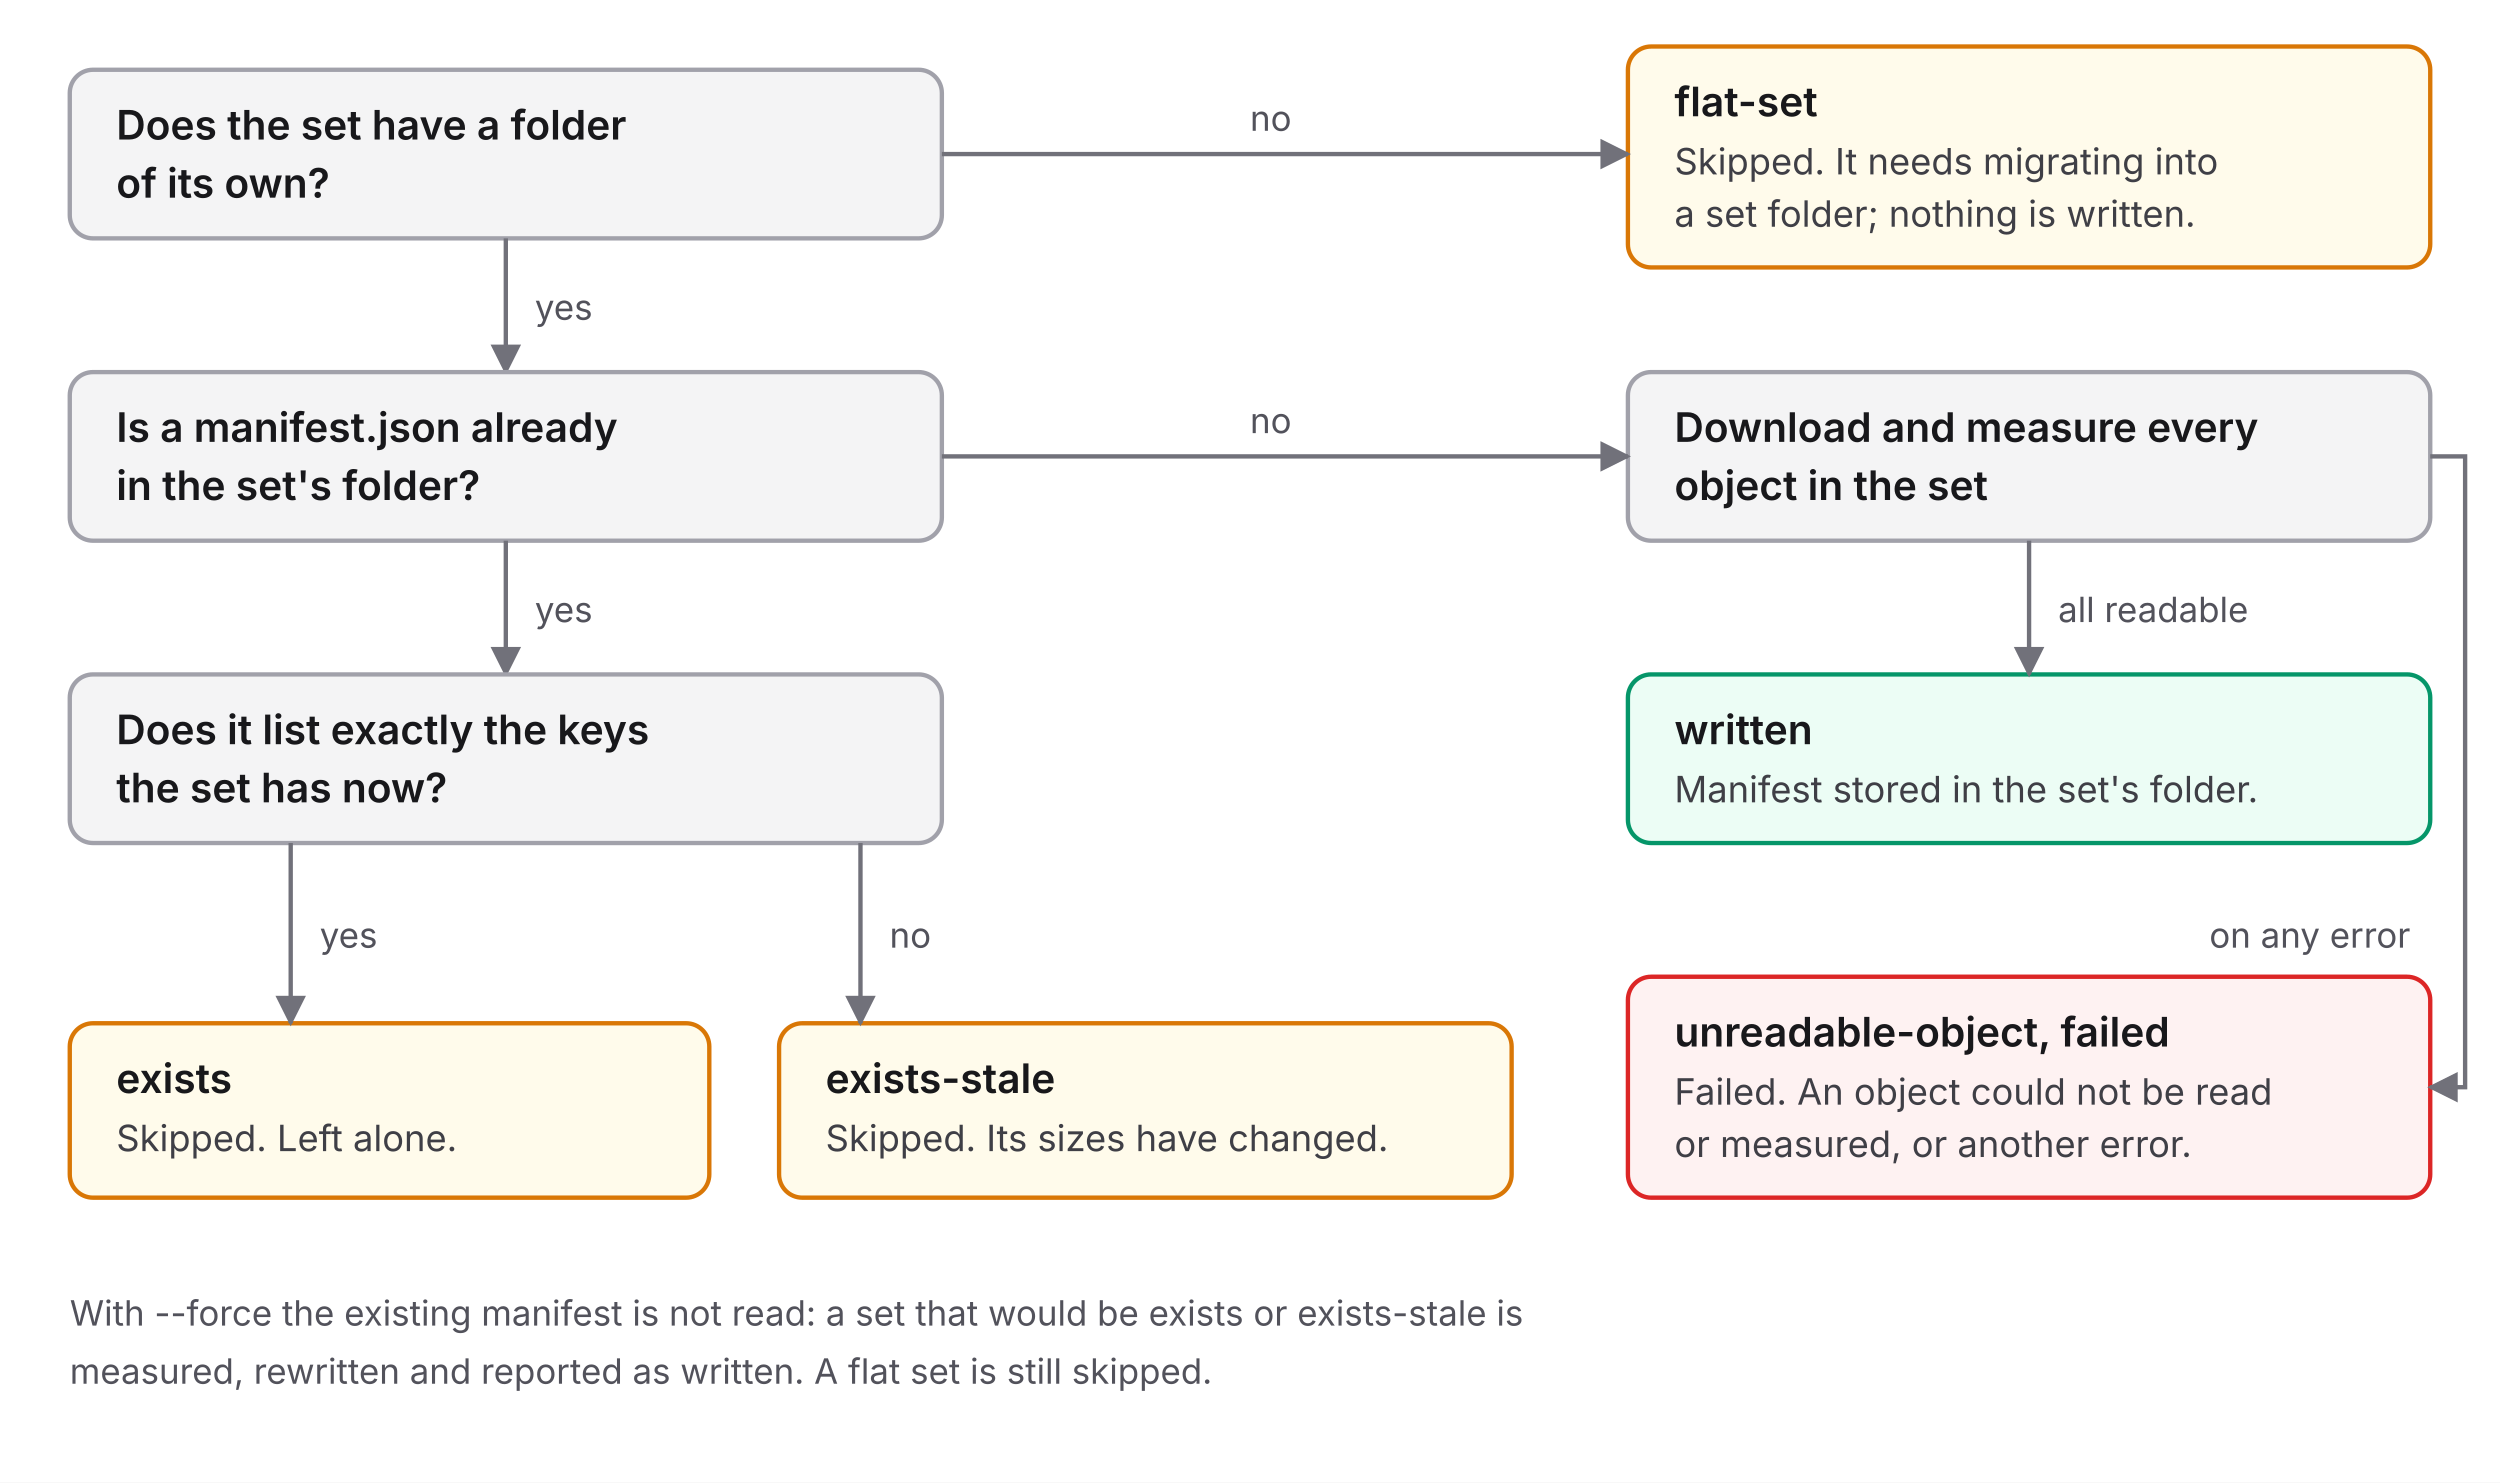
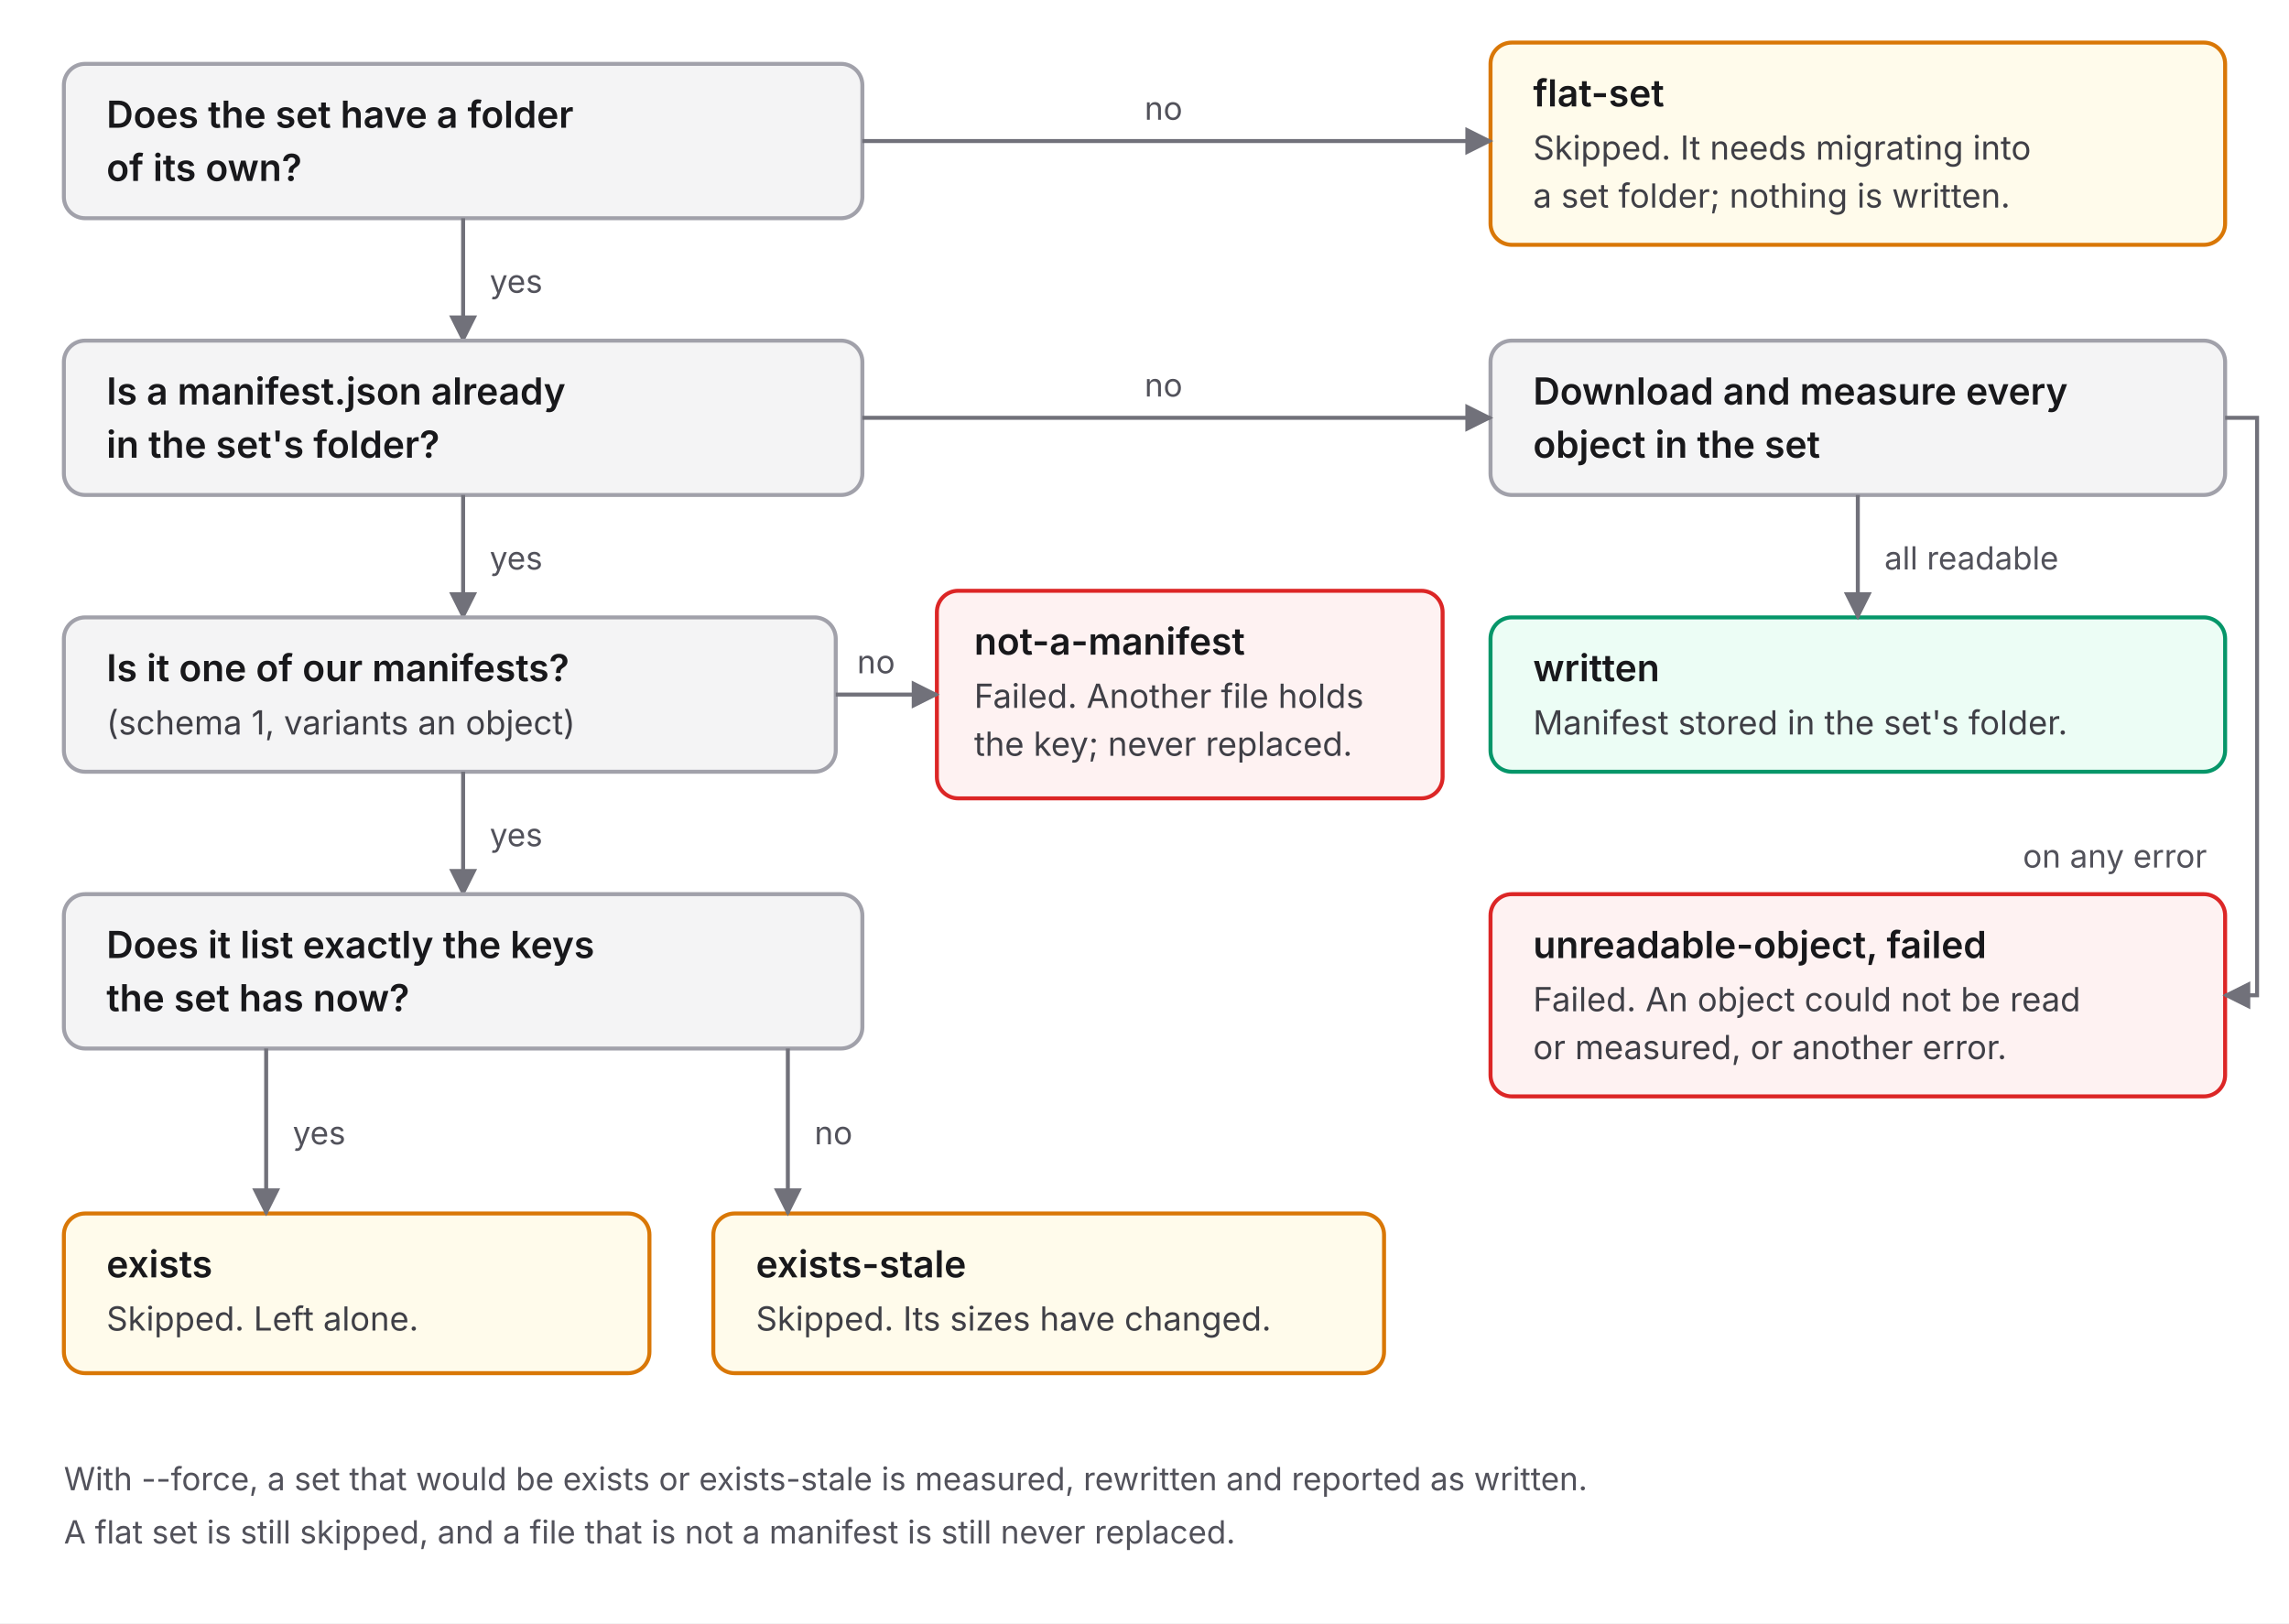
- <svg xmlns="http://www.w3.org/2000/svg" viewBox="0 0 860 510" role="img" aria-labelledby="t d" font-family="ui-sans-serif, system-ui, -apple-system, 'Segoe UI', sans-serif">
+ <svg xmlns="http://www.w3.org/2000/svg" viewBox="0 0 860 610" role="img" aria-labelledby="t d" font-family="ui-sans-serif, system-ui, -apple-system, 'Segoe UI', sans-serif">
  <style>
    .bg { fill: #ffffff; }
    .q { fill: #f4f4f5; stroke: #a1a1aa; stroke-width: 1.5; }
    .ok { fill: #ecfdf5; stroke: #059669; stroke-width: 1.5; }
    .skip { fill: #fffbeb; stroke: #d97706; stroke-width: 1.5; }
    .fail { fill: #fef2f2; stroke: #dc2626; stroke-width: 1.5; }
    .h { font-size: 14px; font-weight: 600; fill: #18181b; }
    .p { font-size: 12.5px; fill: #3f3f46; }
    .e { stroke: #71717a; stroke-width: 1.5; fill: none; }
    .l { font-size: 12px; fill: #52525b; }
    @media (prefers-color-scheme: dark) {
      .bg { fill: #18181b; }
      .q { fill: #27272a; stroke: #71717a; }
      .ok { fill: #052e2b; stroke: #34d399; }
      .skip { fill: #2e2206; stroke: #fbbf24; }
      .fail { fill: #2f0f0f; stroke: #f87171; }
      .h { fill: #f4f4f5; }
      .p { fill: #d4d4d8; }
      .e { stroke: #a1a1aa; }
      .l { fill: #a1a1aa; }
    }
  </style>
  <defs>
    <marker id="a" viewBox="0 0 10 10" refX="9" refY="5" markerWidth="7" markerHeight="7" orient="auto-start-reverse">
      <path d="M0 0 10 5 0 10z" fill="#71717a" />
    </marker>
  </defs>
-   <rect class="bg" width="860" height="510" />
+   <rect class="bg" width="860" height="610" />
  <rect class="q" x="24" y="24" width="300" height="58" rx="8" />
  <text class="h" x="40" y="48">Does the set have a folder</text>
  <text class="h" x="40" y="68">of its own?</text>
  <rect class="skip" x="560" y="16" width="276" height="76" rx="8" />
  <text class="h" x="576" y="40">flat-set</text>
  <text class="p" x="576" y="60">Skipped. It needs migrating into</text>
  <text class="p" x="576" y="78">a set folder; nothing is written.</text>
  <path class="e" d="M324 53 H560" marker-end="url(#a)" />
  <text class="l" x="430" y="45">no</text>
  <path class="e" d="M174 82 V128" marker-end="url(#a)" />
  <text class="l" x="184" y="110">yes</text>
  <rect class="q" x="24" y="128" width="300" height="58" rx="8" />
  <text class="h" x="40" y="152">Is a manifest.json already</text>
  <text class="h" x="40" y="172">in the set's folder?</text>
  <rect class="q" x="560" y="128" width="276" height="58" rx="8" />
  <text class="h" x="576" y="152">Download and measure every</text>
  <text class="h" x="576" y="172">object in the set</text>
  <path class="e" d="M324 157 H560" marker-end="url(#a)" />
  <text class="l" x="430" y="149">no</text>
  <rect class="ok" x="560" y="232" width="276" height="58" rx="8" />
  <text class="h" x="576" y="256">written</text>
  <text class="p" x="576" y="276">Manifest stored in the set's folder.</text>
  <path class="e" d="M698 186 V232" marker-end="url(#a)" />
  <text class="l" x="708" y="214">all readable</text>
  <rect class="fail" x="560" y="336" width="276" height="76" rx="8" />
  <text class="h" x="576" y="360">unreadable-object, failed</text>
  <text class="p" x="576" y="380">Failed. An object could not be read</text>
  <text class="p" x="576" y="398">or measured, or another error.</text>
  <path class="e" d="M836 157 H848 V374 H836" marker-end="url(#a)" />
  <text class="l" x="760" y="326">on any error</text>
  <path class="e" d="M174 186 V232" marker-end="url(#a)" />
  <text class="l" x="184" y="214">yes</text>
-   <rect class="q" x="24" y="232" width="300" height="58" rx="8" />
-   <text class="h" x="40" y="256">Does it list exactly the keys</text>
-   <text class="h" x="40" y="276">the set has now?</text>
-   <rect class="skip" x="24" y="352" width="220" height="60" rx="8" />
-   <text class="h" x="40" y="376">exists</text>
-   <text class="p" x="40" y="396">Skipped. Left alone.</text>
-   <path class="e" d="M100 290 V352" marker-end="url(#a)" />
-   <text class="l" x="110" y="326">yes</text>
-   <rect class="skip" x="268" y="352" width="252" height="60" rx="8" />
-   <text class="h" x="284" y="376">exists-stale</text>
-   <text class="p" x="284" y="396">Skipped. Its sizes have changed.</text>
-   <path class="e" d="M296 290 V352" marker-end="url(#a)" />
-   <text class="l" x="306" y="326">no</text>
-   <text class="l" x="24" y="456">With --force the existing manifest is not read: a set that would be exists or exists-stale is</text>
-   <text class="l" x="24" y="476">measured, rewritten and reported as written. A flat set is still skipped.</text>
+   <rect class="q" x="24" y="232" width="290" height="58" rx="8" />
+   <text class="h" x="40" y="256">Is it one of our manifests?</text>
+   <text class="p" x="40" y="276">(schema 1, variants an object)</text>
+   <rect class="fail" x="352" y="222" width="190" height="78" rx="8" />
+   <text class="h" x="366" y="246">not-a-manifest</text>
+   <text class="p" x="366" y="266">Failed. Another file holds</text>
+   <text class="p" x="366" y="284">the key; never replaced.</text>
+   <path class="e" d="M314 261 H352" marker-end="url(#a)" />
+   <text class="l" x="322" y="253">no</text>
+   <path class="e" d="M174 290 V336" marker-end="url(#a)" />
+   <text class="l" x="184" y="318">yes</text>
+   <rect class="q" x="24" y="336" width="300" height="58" rx="8" />
+   <text class="h" x="40" y="360">Does it list exactly the keys</text>
+   <text class="h" x="40" y="380">the set has now?</text>
+   <rect class="skip" x="24" y="456" width="220" height="60" rx="8" />
+   <text class="h" x="40" y="480">exists</text>
+   <text class="p" x="40" y="500">Skipped. Left alone.</text>
+   <path class="e" d="M100 394 V456" marker-end="url(#a)" />
+   <text class="l" x="110" y="430">yes</text>
+   <rect class="skip" x="268" y="456" width="252" height="60" rx="8" />
+   <text class="h" x="284" y="480">exists-stale</text>
+   <text class="p" x="284" y="500">Skipped. Its sizes have changed.</text>
+   <path class="e" d="M296 394 V456" marker-end="url(#a)" />
+   <text class="l" x="306" y="430">no</text>
+   <text class="l" x="24" y="560">With --force, a set that would be exists or exists-stale is measured, rewritten and reported as written.</text>
+   <text class="l" x="24" y="580">A flat set is still skipped, and a file that is not a manifest is still never replaced.</text>
</svg>
